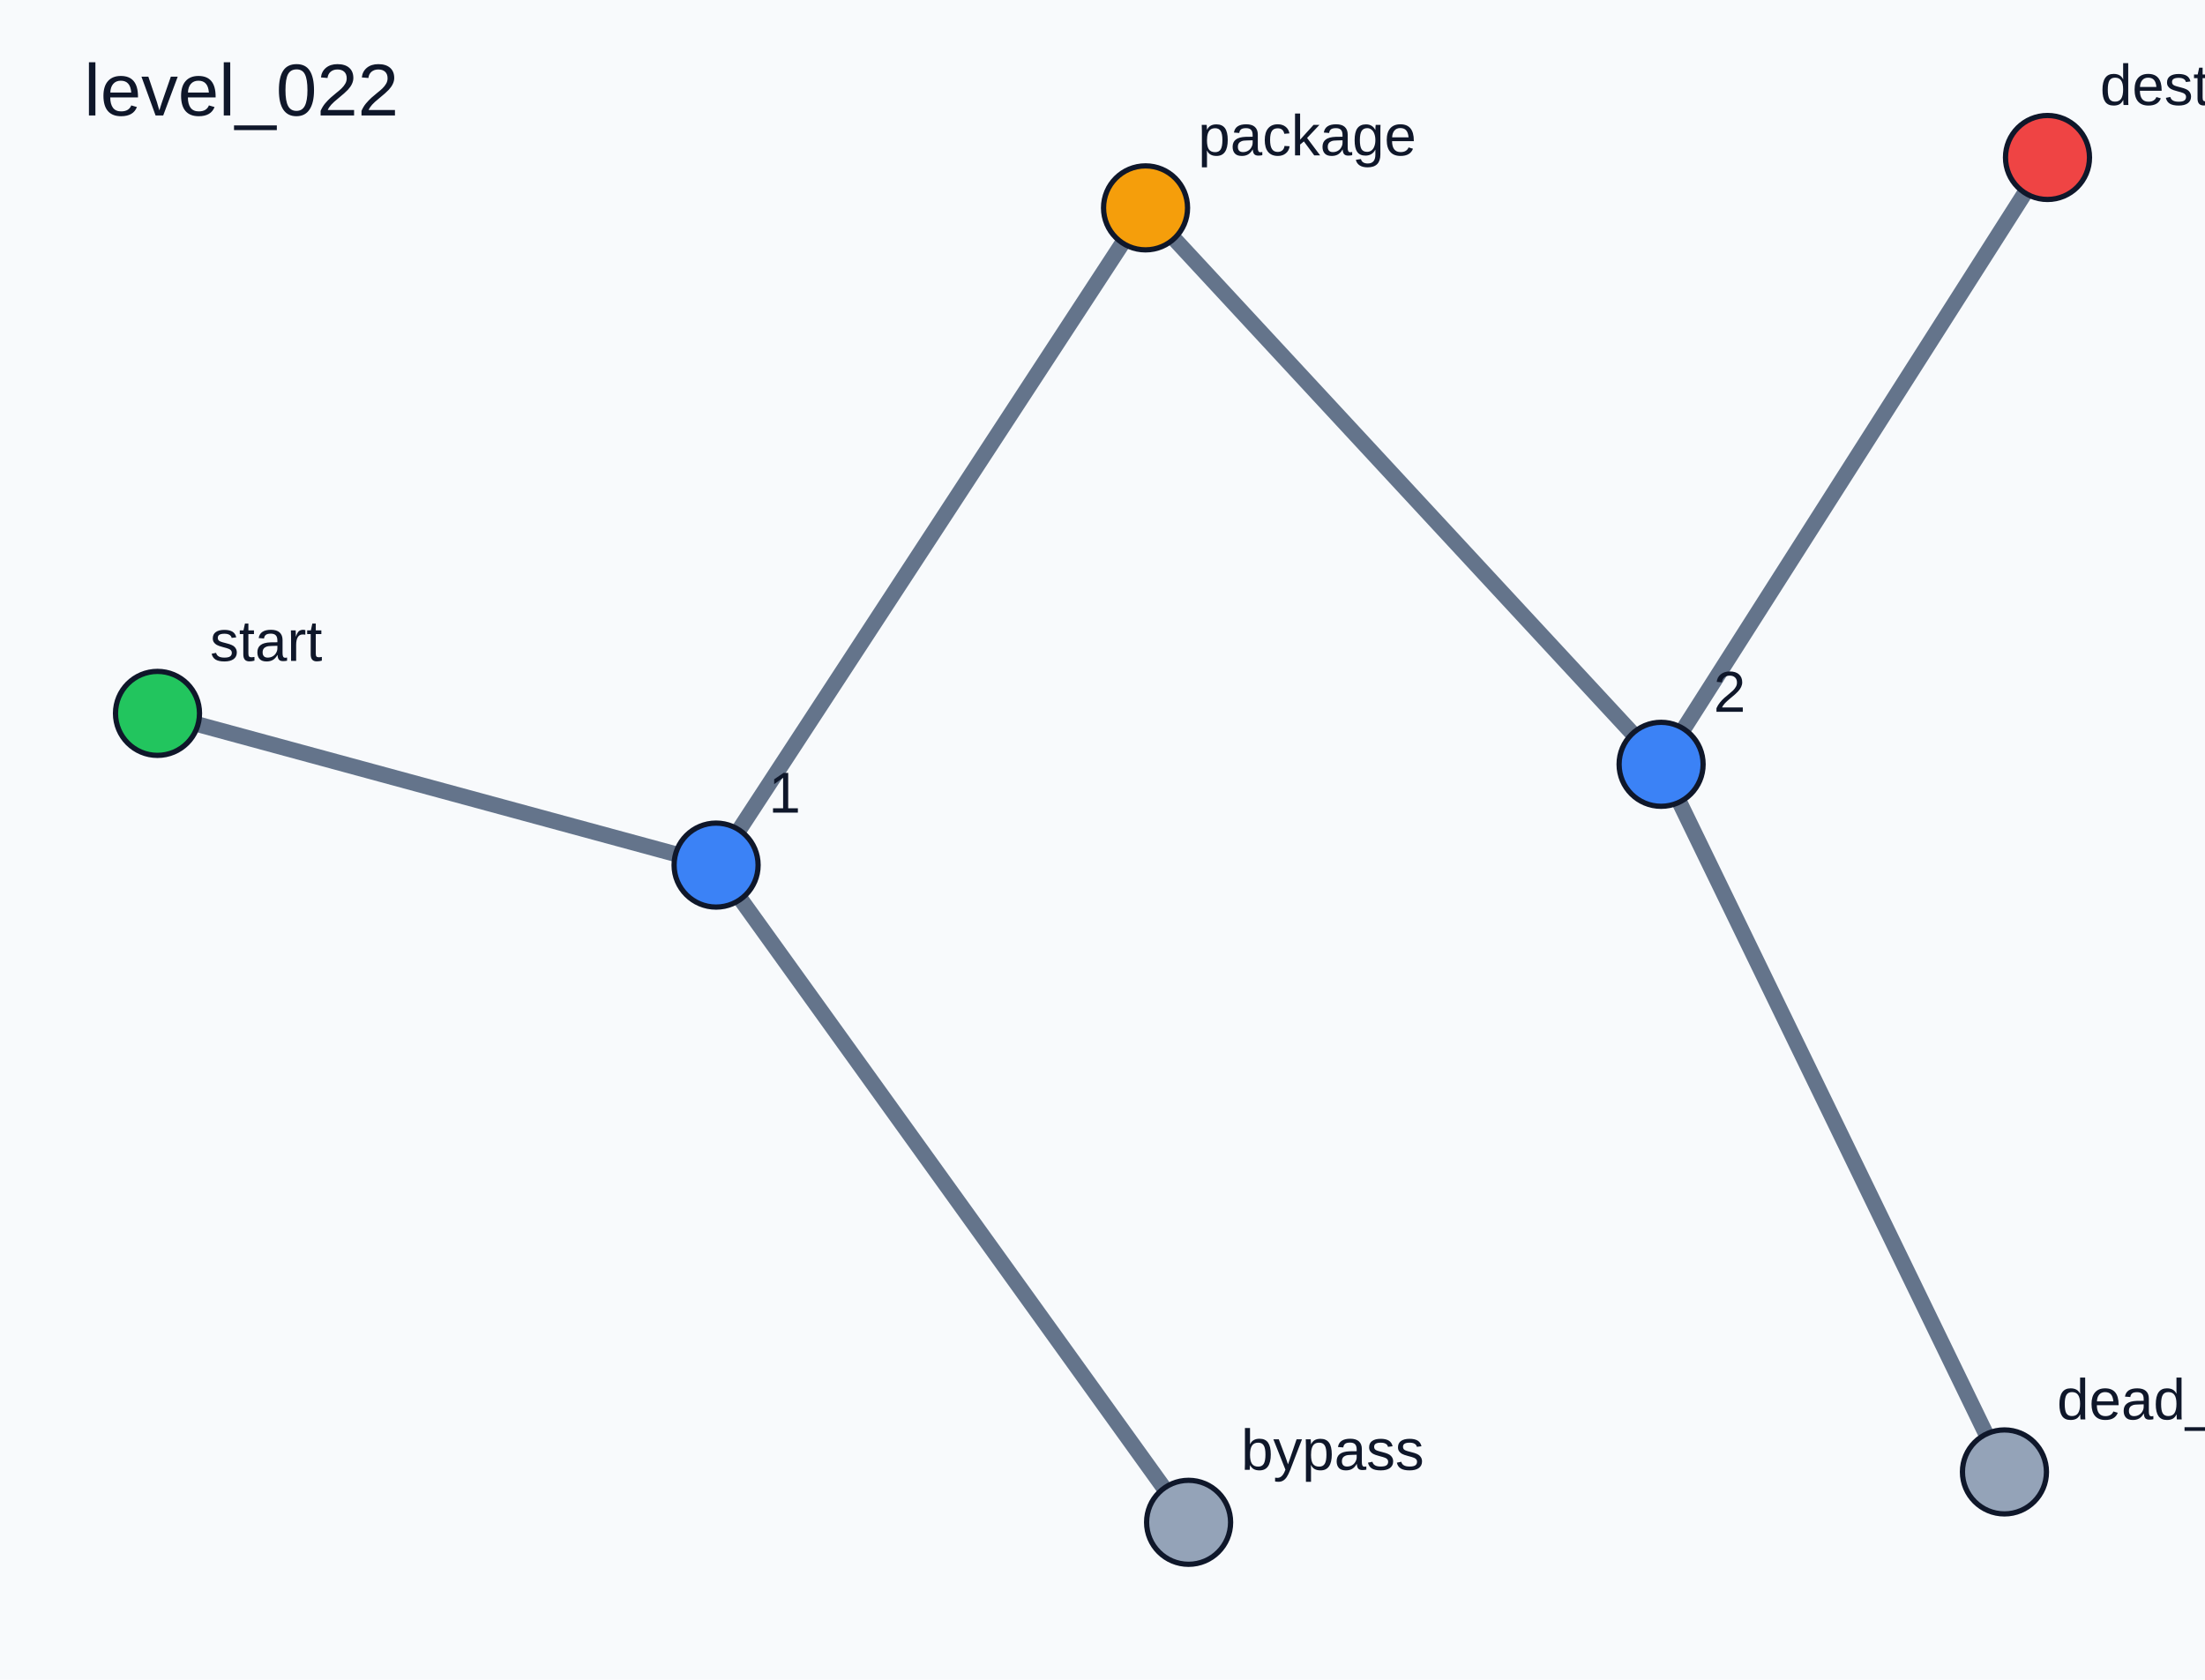
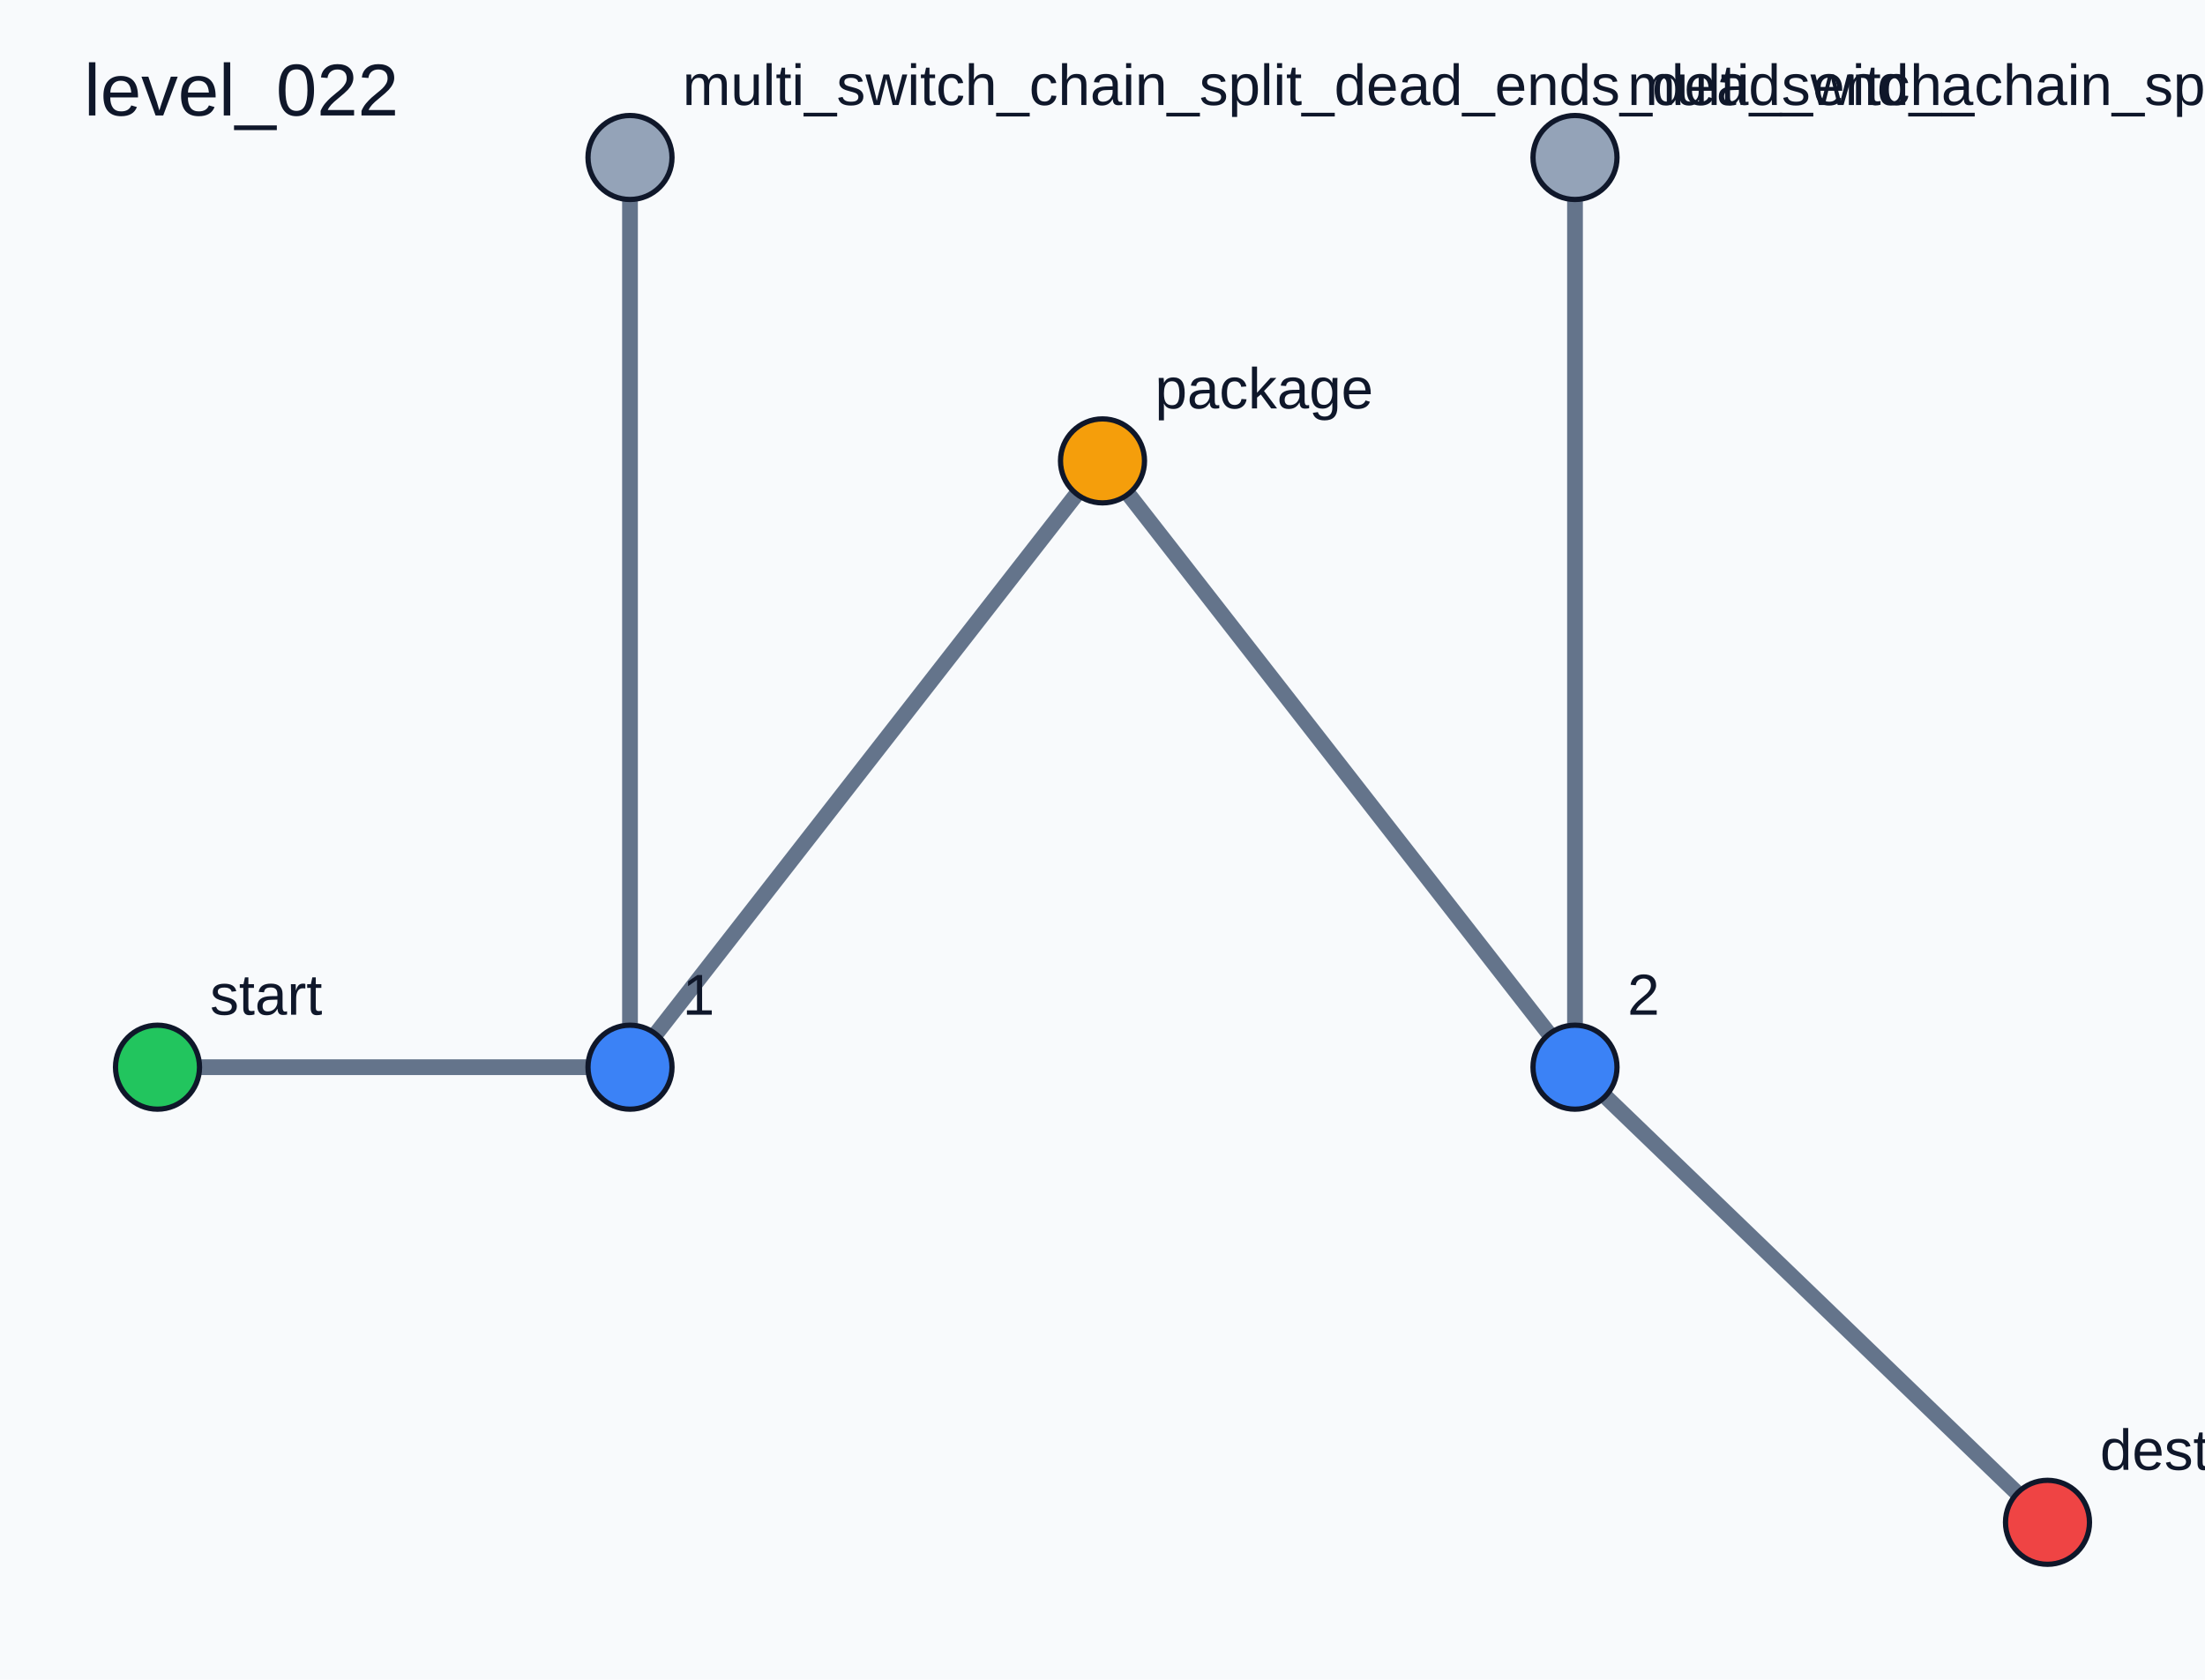
<svg xmlns="http://www.w3.org/2000/svg" width="420" height="320" viewBox="0 0 420 320">
  <rect width="100%" height="100%" fill="#f8fafc" />
  <text x="16" y="22" font-family="Arial" font-size="14" fill="#0f172a">level_022</text>
-   <line x1="30.0" y1="135.9" x2="136.4" y2="164.8" stroke="#64748b" stroke-width="3" />
-   <line x1="136.4" y1="164.8" x2="226.4" y2="290.0" stroke="#64748b" stroke-width="3" />
-   <line x1="136.4" y1="164.8" x2="218.2" y2="39.6" stroke="#64748b" stroke-width="3" />
-   <line x1="218.2" y1="39.6" x2="316.4" y2="145.6" stroke="#64748b" stroke-width="3" />
-   <line x1="316.4" y1="145.6" x2="381.8" y2="280.4" stroke="#64748b" stroke-width="3" />
-   <line x1="316.4" y1="145.6" x2="390.0" y2="30.0" stroke="#64748b" stroke-width="3" />
-   <circle cx="30.0" cy="135.9" r="8" fill="#22c55e" stroke="#0f172a" stroke-width="1" />
-   <text x="40.0" y="125.9" font-family="Arial" font-size="11" fill="#0f172a">start</text>
-   <circle cx="136.4" cy="164.8" r="8" fill="#3b82f6" stroke="#0f172a" stroke-width="1" />
-   <text x="146.4" y="154.8" font-family="Arial" font-size="11" fill="#0f172a">1</text>
-   <circle cx="226.4" cy="290.0" r="8" fill="#94a3b8" stroke="#0f172a" stroke-width="1" />
-   <text x="236.4" y="280.0" font-family="Arial" font-size="11" fill="#0f172a">bypass</text>
-   <circle cx="218.2" cy="39.6" r="8" fill="#f59e0b" stroke="#0f172a" stroke-width="1" />
-   <text x="228.2" y="29.6" font-family="Arial" font-size="11" fill="#0f172a">package</text>
-   <circle cx="316.4" cy="145.6" r="8" fill="#3b82f6" stroke="#0f172a" stroke-width="1" />
-   <text x="326.4" y="135.6" font-family="Arial" font-size="11" fill="#0f172a">2</text>
-   <circle cx="381.8" cy="280.4" r="8" fill="#94a3b8" stroke="#0f172a" stroke-width="1" />
-   <text x="391.8" y="270.4" font-family="Arial" font-size="11" fill="#0f172a">dead_end_a</text>
-   <circle cx="390.0" cy="30.0" r="8" fill="#ef4444" stroke="#0f172a" stroke-width="1" />
-   <text x="400.0" y="20.0" font-family="Arial" font-size="11" fill="#0f172a">destination</text>
+   <line x1="30.0" y1="203.3" x2="120.0" y2="203.3" stroke="#64748b" stroke-width="3" />
+   <line x1="120.0" y1="203.3" x2="120.0" y2="30.0" stroke="#64748b" stroke-width="3" />
+   <line x1="120.0" y1="203.3" x2="210.0" y2="87.8" stroke="#64748b" stroke-width="3" />
+   <line x1="210.0" y1="87.8" x2="300.0" y2="203.3" stroke="#64748b" stroke-width="3" />
+   <line x1="300.0" y1="203.3" x2="300.0" y2="30.0" stroke="#64748b" stroke-width="3" />
+   <line x1="300.0" y1="203.3" x2="390.0" y2="290.0" stroke="#64748b" stroke-width="3" />
+   <circle cx="30.0" cy="203.3" r="8" fill="#22c55e" stroke="#0f172a" stroke-width="1" />
+   <text x="40.0" y="193.3" font-family="Arial" font-size="11" fill="#0f172a">start</text>
+   <circle cx="120.0" cy="203.3" r="8" fill="#3b82f6" stroke="#0f172a" stroke-width="1" />
+   <text x="130.0" y="193.3" font-family="Arial" font-size="11" fill="#0f172a">1</text>
+   <circle cx="210.0" cy="87.8" r="8" fill="#f59e0b" stroke="#0f172a" stroke-width="1" />
+   <text x="220.0" y="77.8" font-family="Arial" font-size="11" fill="#0f172a">package</text>
+   <circle cx="300.0" cy="203.3" r="8" fill="#3b82f6" stroke="#0f172a" stroke-width="1" />
+   <text x="310.0" y="193.3" font-family="Arial" font-size="11" fill="#0f172a">2</text>
+   <circle cx="390.0" cy="290.0" r="8" fill="#ef4444" stroke="#0f172a" stroke-width="1" />
+   <text x="400.0" y="280.0" font-family="Arial" font-size="11" fill="#0f172a">destination</text>
+   <circle cx="120.0" cy="30.0" r="8" fill="#94a3b8" stroke="#0f172a" stroke-width="1" />
+   <text x="130.0" y="20.0" font-family="Arial" font-size="11" fill="#0f172a">multi_switch_chain_split_dead_ends_dead_end_a</text>
+   <circle cx="300.0" cy="30.0" r="8" fill="#94a3b8" stroke="#0f172a" stroke-width="1" />
+   <text x="310.0" y="20.0" font-family="Arial" font-size="11" fill="#0f172a">multi_switch_chain_split_dead_ends_dead_end_b</text>
</svg>
